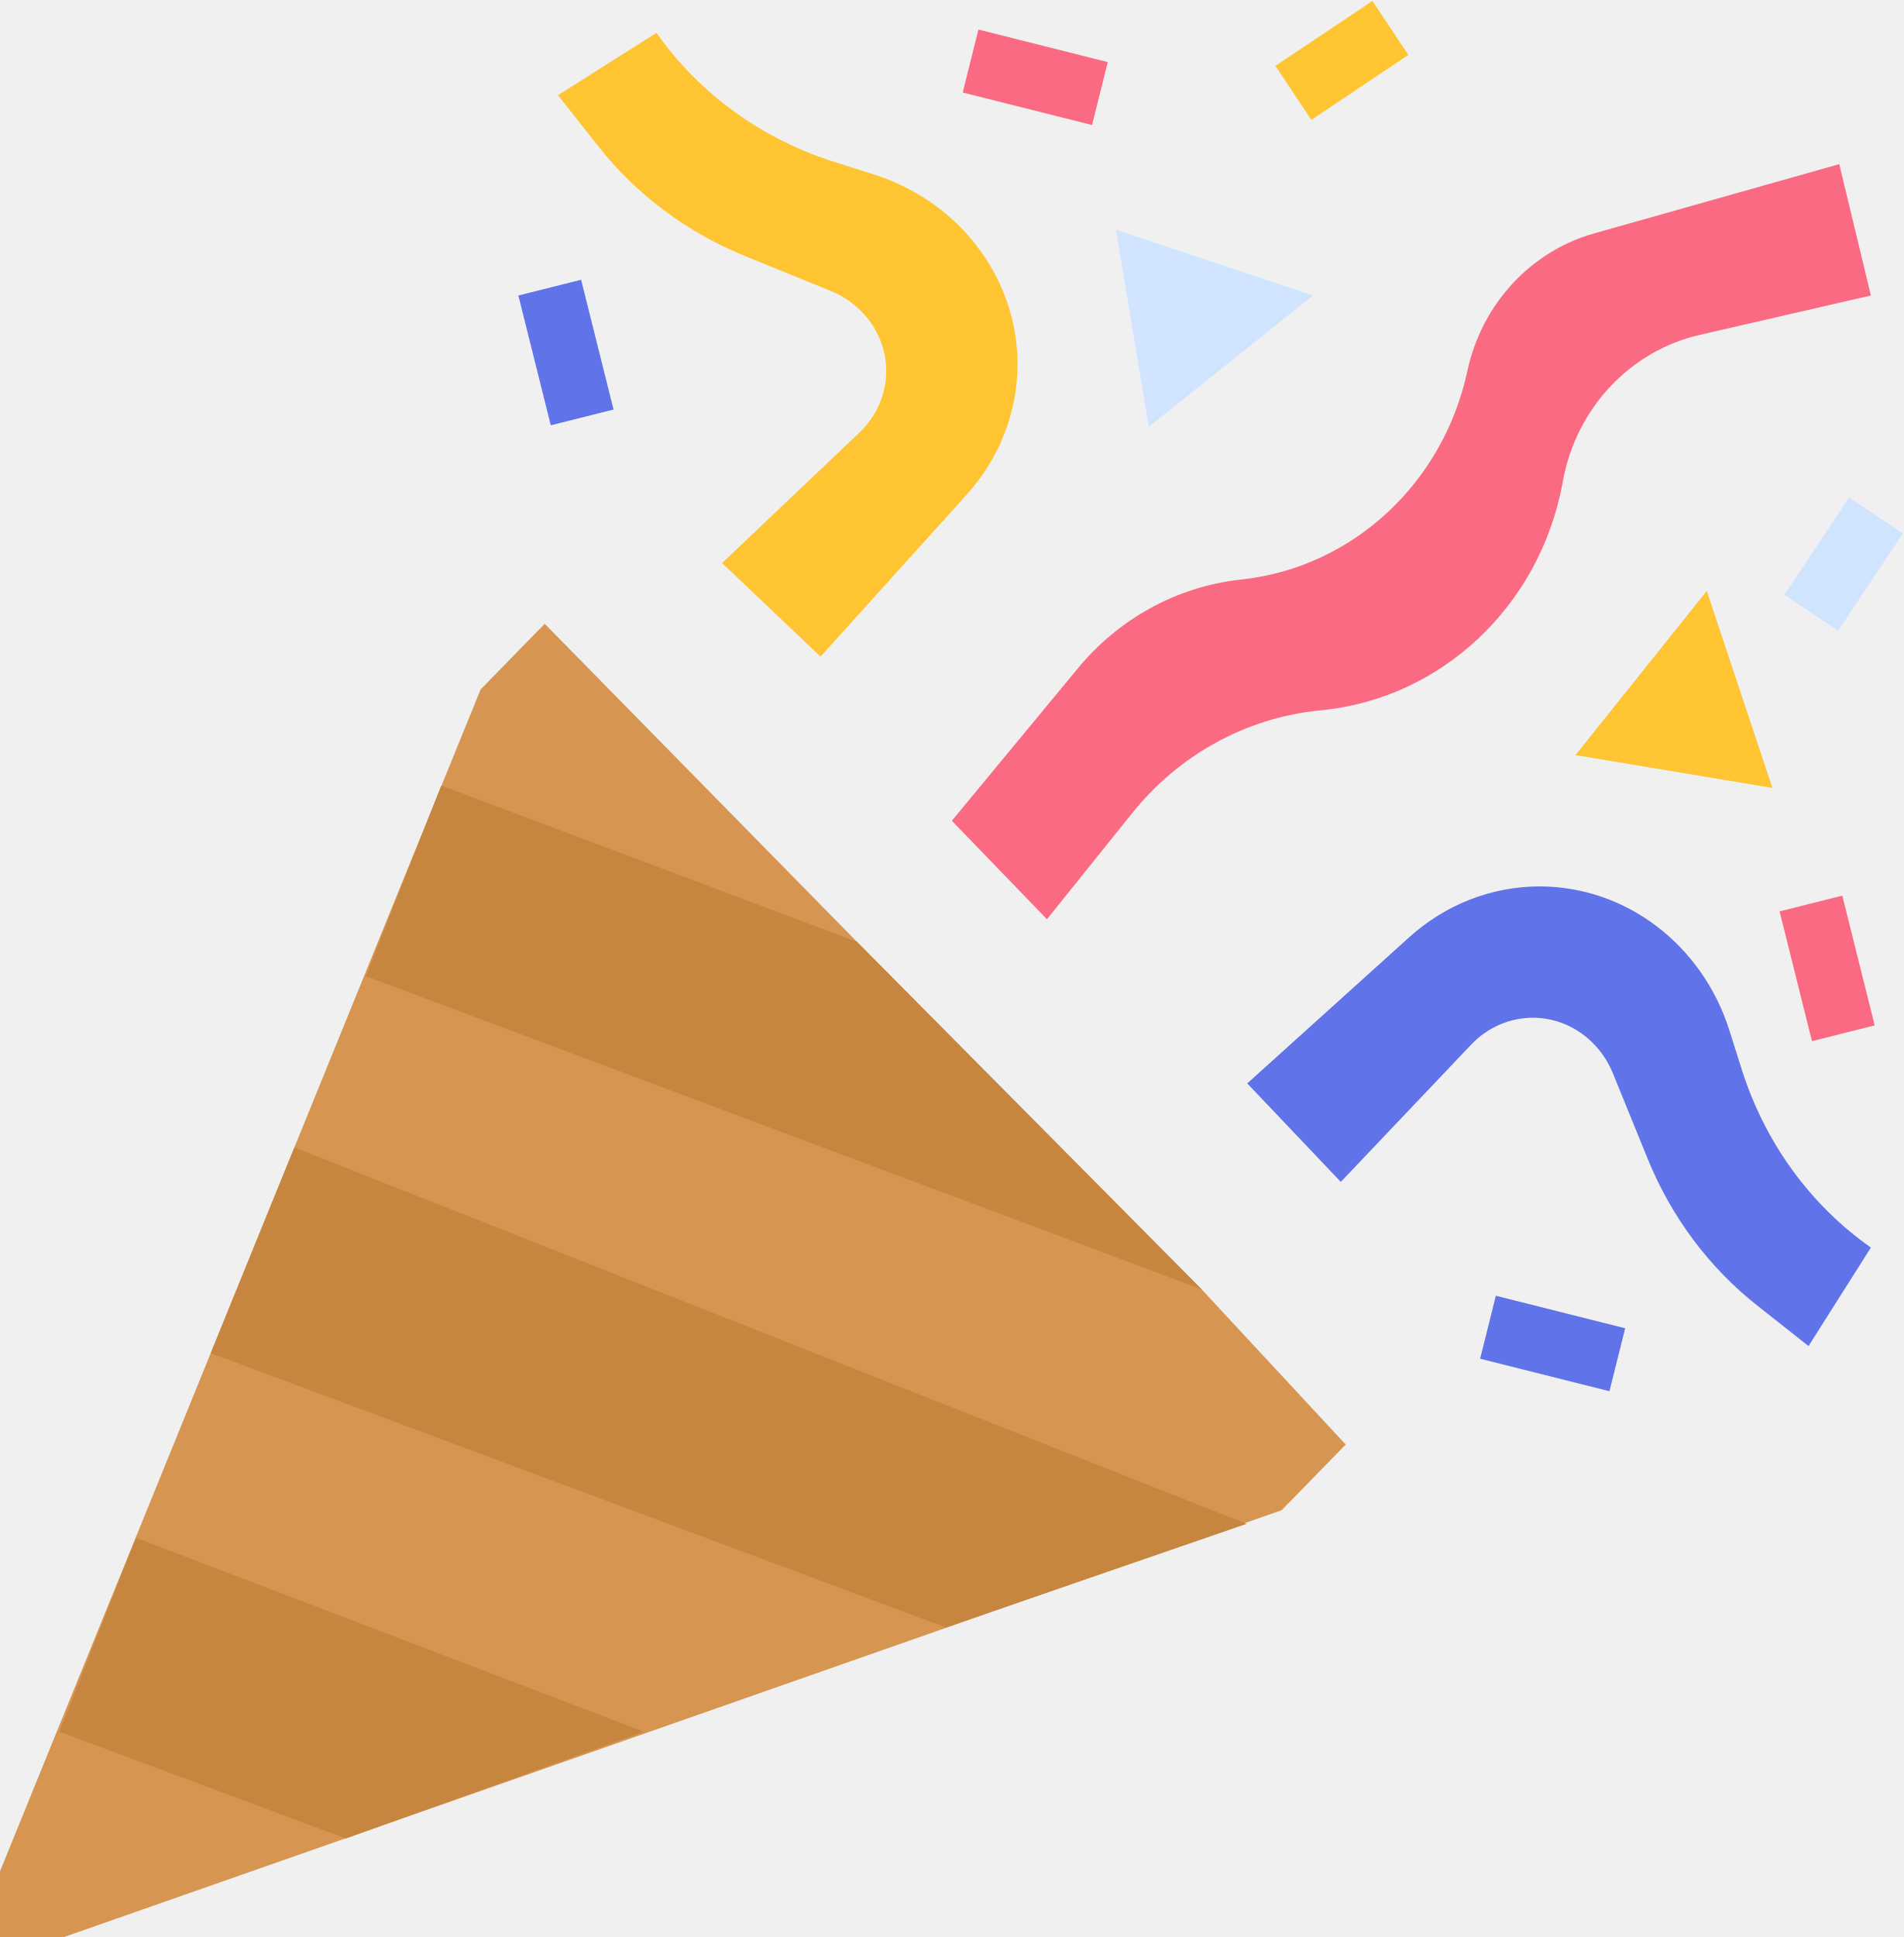
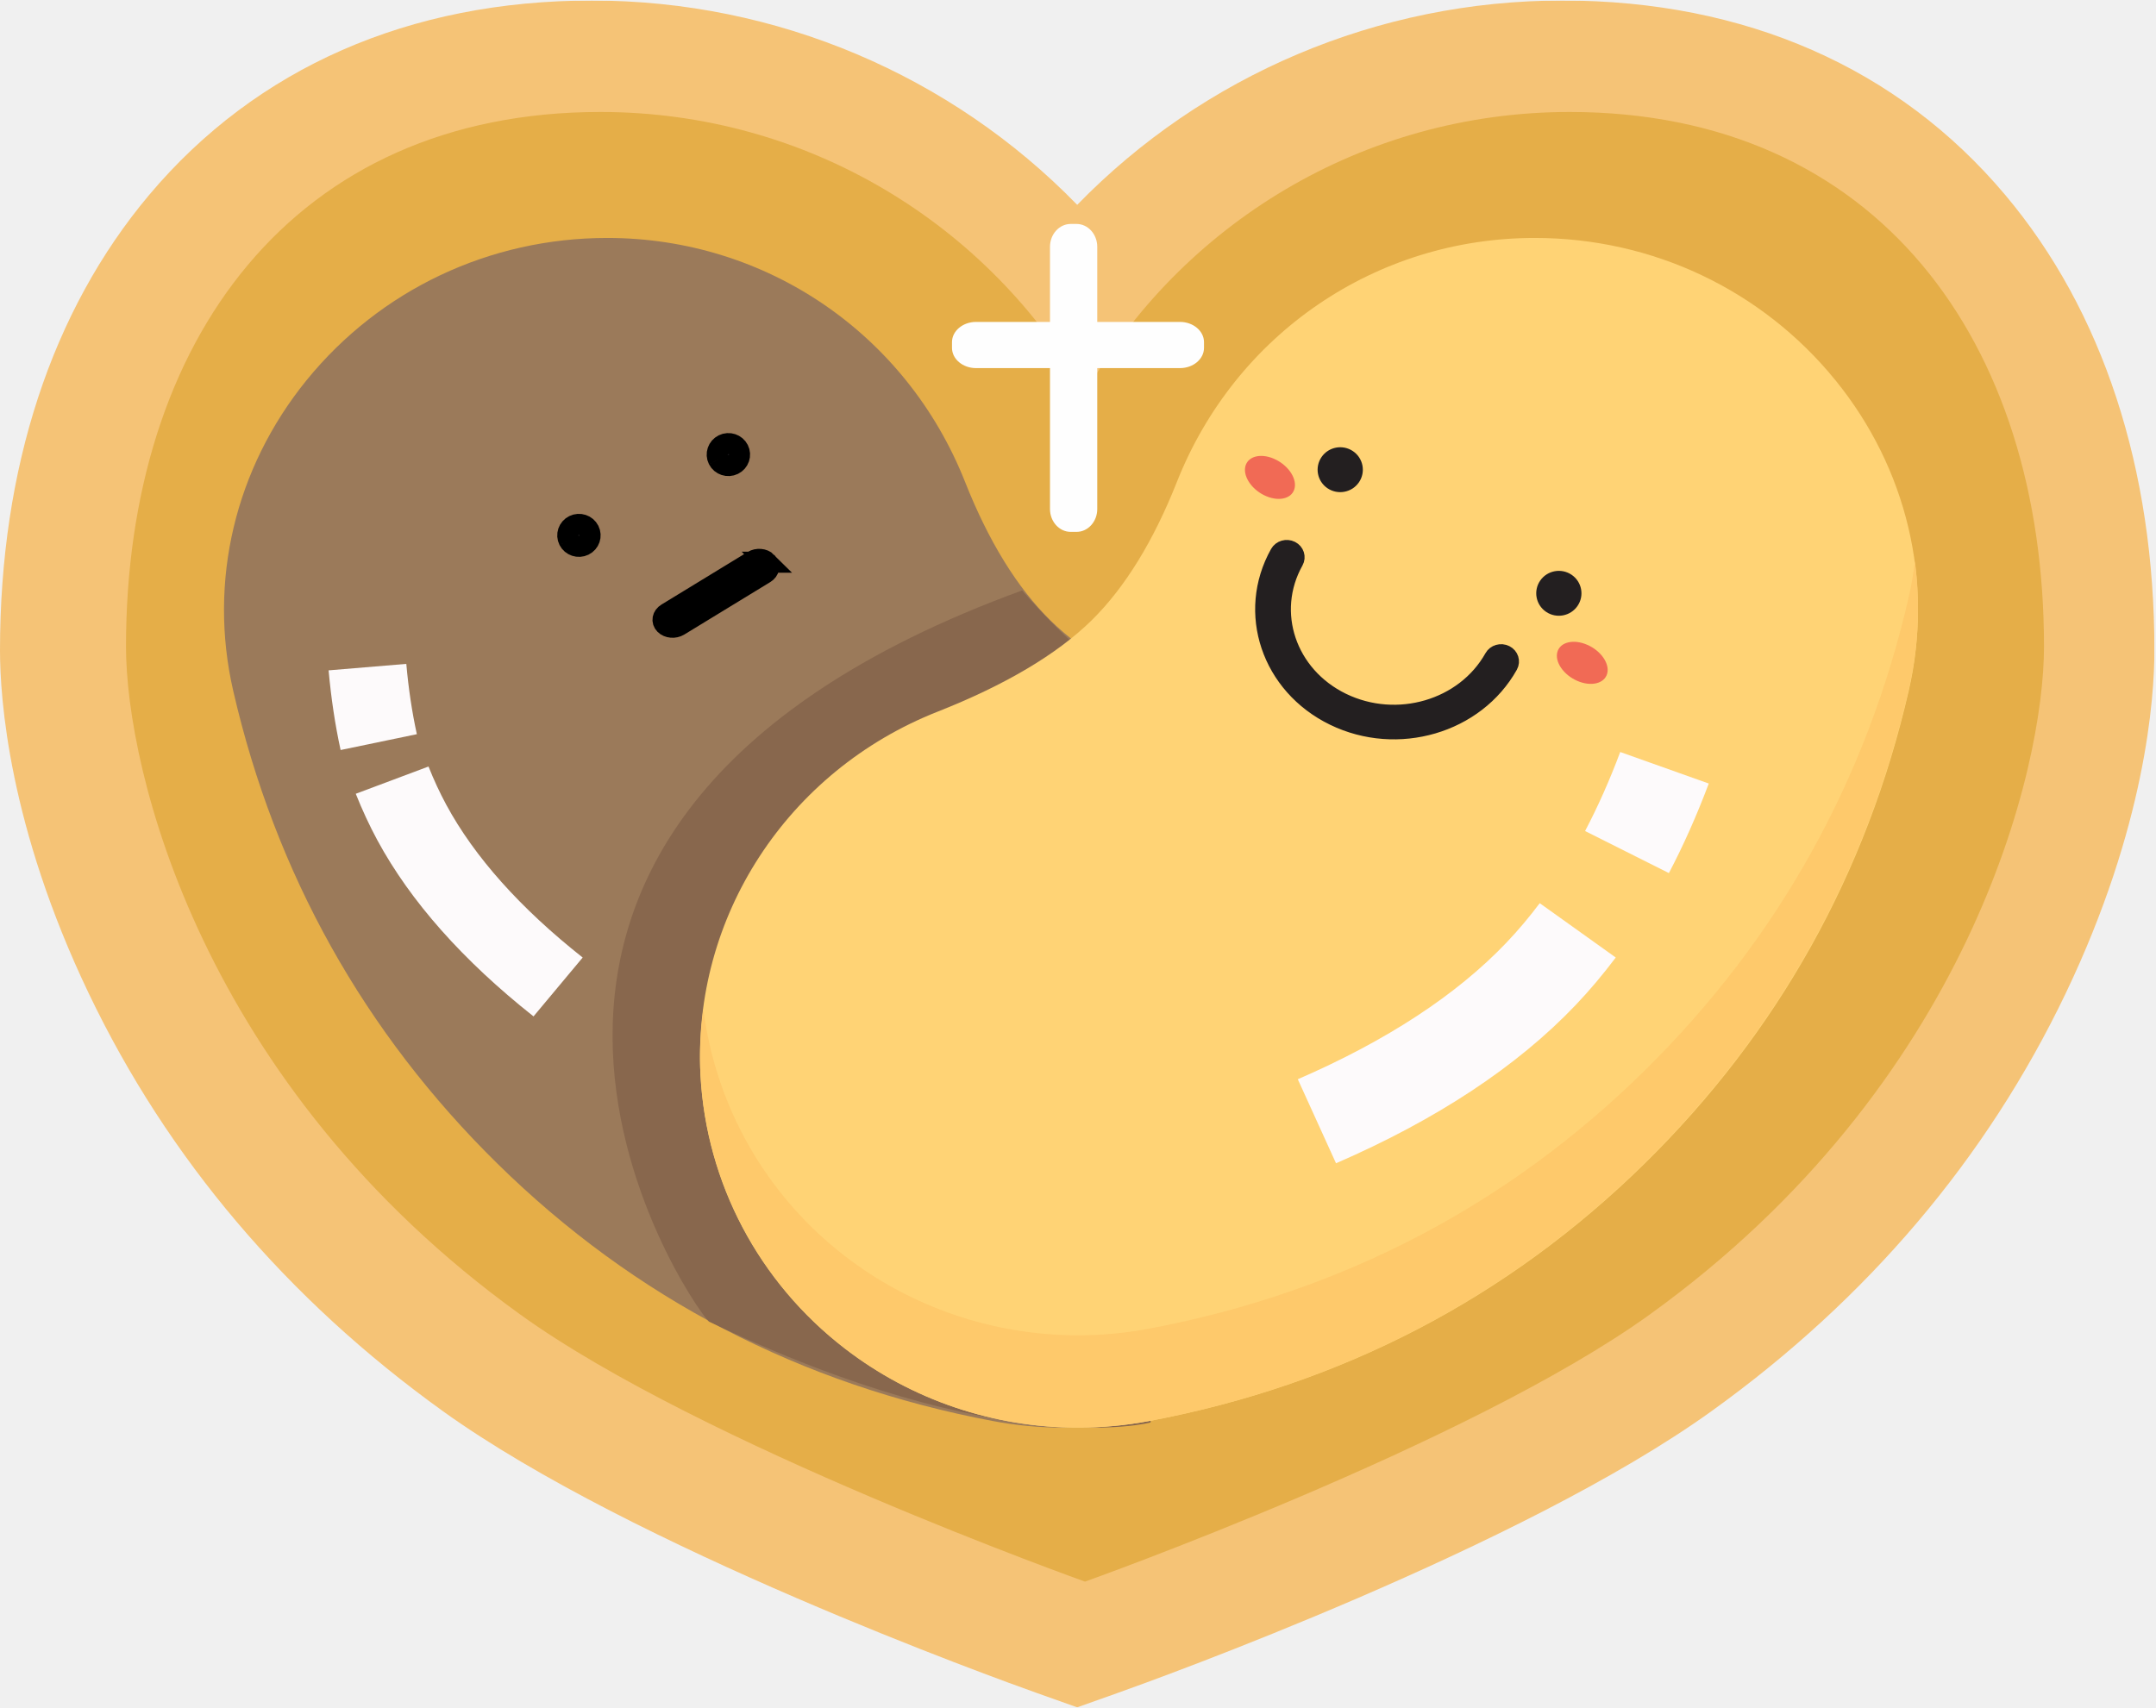
- <svg xmlns="http://www.w3.org/2000/svg" width="58" height="59" viewBox="0 0 58 59">
-   <g fill="none">
-     <path fill="#D69651" d="M41 44L39.048 46 37.686 46.477 28.497 49.697 19.261 52.934 10.121 56.138 1.952 59 0 59 0 57 1.671 52.892 4.045 47.054 6.42 41.216 8.969 34.95 11.169 29.541 13.543 23.704 14.643 21 16.595 19 26.105 28.684 36.612 39.275z" />
-     <g fill="#C78640">
-       <path d="M18.617 29.747L9.535 33 .809 29.747 3.145 23.84zM36.981 23.415L27.822 26.573 5.42 18.216 7.969 11.95zM35.612 16.275L10.146 6.733 12.444.928 25.105 5.684z" transform="translate(1 23)" />
+ <svg xmlns="http://www.w3.org/2000/svg" xmlns:xlink="http://www.w3.org/1999/xlink" width="154" height="122" viewBox="0 0 154 122">
+   <defs>
+     <path id="d3btu86baa" d="M0 0.037L153.887 0.037 153.887 121.982 0 121.982z" />
+   </defs>
+   <g fill="none" fill-rule="evenodd">
+     <g>
+       <g>
+         <g transform="translate(-103 -224) translate(103 224)">
+           <mask id="oi74i1pidb" fill="#fff">
+             <use xlink:href="#d3btu86baa" />
+           </mask>
+           <path fill="#F5C376" d="M74.122 120.98c-2.926-1.041-28.98-10.445-42.489-20.16-11.14-8.011-19.65-18.05-25.29-29.837C.617 59.022 0 49.855 0 46.468c0-13.006 3.687-24.261 10.662-32.55C18.306 4.838 29.241.038 42.284.038c13.194 0 25.658 5.344 34.66 14.597C85.944 5.38 98.41.037 111.603.037c13.043 0 23.977 4.8 31.62 13.882 6.976 8.288 10.663 19.543 10.663 32.55 0 3.385-.618 12.553-6.342 24.514-5.641 11.787-14.15 21.826-25.29 29.837-13.513 9.717-39.564 19.12-42.49 20.16l-2.822 1.002-2.821-1.003z" mask="url(#oi74i1pidb)" />
+         </g>
+         <path fill="#E5AE48" d="M77.5 28.083C70.678 16.093 57.732 8 42.884 8 20.936 8 9 24.385 9 46.198c0 8.793 5.36 31.28 28.148 47.71C50.068 103.222 77.5 113 77.5 113s27.432-9.777 40.352-19.093C140.64 77.478 146 54.991 146 46.197 146 24.386 134.064 8 112.116 8 97.268 8 84.322 16.093 77.5 28.083z" transform="translate(-103 -224) translate(103 224)" />
+         <g>
+           <g>
+             <path fill="#9B7A5A" d="M54.901 84.523C41.217 81.944 29.318 75.76 19.533 66.14c-9.527-9.365-15.88-20.738-18.878-33.8-1.79-7.797.128-15.883 5.251-22.186C11.157 3.7 18.98 0 27.373 0c11.338 0 21.37 6.843 25.56 17.428 1.673 4.234 3.724 7.56 6.09 9.889 2.47 2.428 6.171 4.622 11 6.527 10.738 4.233 17.549 14.688 16.94 26.017-.412 7.658-4.167 14.761-10.307 19.487C71.863 83.04 65.988 85 59.994 85c-1.693 0-3.4-.154-5.093-.477" transform="translate(-103 -224) translate(103 224) translate(16 17)" />
+             <path fill="#FDFAFB" d="M7.472 30.894l5.55-.462c.154 1.755.408 3.443.753 5.022l-5.446 1.132c-.393-1.801-.68-3.715-.857-5.692m3.482 12.135c-.566-1.048-1.083-2.166-1.542-3.317l5.196-1.948c.38.958.808 1.881 1.274 2.743 2.009 3.716 5.284 7.384 9.738 10.905l-3.511 4.205c-5.04-3.988-8.793-8.22-11.155-12.588" transform="translate(-103 -224) translate(103 224) translate(16 17)" />
+             <path fill="#88674D" d="M34.634 77.42c-1.521-1.481-24.28-35.215 22.373-52.235 0 0 4.251 4.967 6.496 5.756.721.254 2.681 47.113 2.681 47.113v6.577s-10.58 2.836-31.55-7.211" transform="translate(-103 -224) translate(103 224) translate(16 17)" />
+           </g>
+           <g fill="#231F20" stroke="#000" stroke-width="1.5">
+             <path fill-rule="nonzero" d="M14.9 8.736c.218.254.13.597-.196.766l-6.388 3.311c-.326.17-.767.1-.984-.153-.218-.253-.13-.596.196-.765l6.389-3.312c.326-.169.766-.1.984.153z" transform="translate(-103 -224) translate(103 224) translate(16 17) translate(24.018 14.691) rotate(-4 11.116 10.698)" />
+             <path d="M11.293 1.138c.197.389.677.547 1.073.353.396-.194.557-.666.36-1.055-.197-.389-.678-.547-1.074-.353-.395.193-.556.666-.36 1.055M.618 6.91c.197.388.678.547 1.073.353.396-.194.557-.666.36-1.055-.197-.39-.678-.547-1.074-.354-.395.194-.556.667-.359 1.056" transform="translate(-103 -224) translate(103 224) translate(16 17) translate(24.018 14.691)" />
+           </g>
+         </g>
+         <g>
+           <g>
+             <path fill="#FFD375" d="M27.004 85c-5.996 0-11.868-1.96-16.66-5.652C4.204 74.622.445 67.516.038 59.861c-.61-11.33 6.2-21.784 16.938-26.017 4.829-1.905 8.53-4.1 11-6.527 2.368-2.33 4.416-5.655 6.09-9.89C38.257 6.844 48.29 0 59.626 0c8.393 0 16.216 3.7 21.467 10.155 5.126 6.303 7.04 14.389 5.25 22.185-2.998 13.063-9.35 24.439-18.876 33.801C57.683 75.76 45.784 81.947 32.1 84.523c-1.693.323-3.4.477-5.097.477" transform="translate(-103 -224) translate(103 224) translate(50 17)" />
+             <path fill="#FDFAFB" d="M69.207 45.378l-5.987-3.004c.915-1.743 1.76-3.64 2.51-5.646l6.325 2.252c-.848 2.26-1.805 4.411-2.848 6.398M45.43 66.111l-2.73-6.004c6.34-2.748 11.353-6.031 14.904-9.761.824-.864 1.623-1.813 2.377-2.817l5.43 3.882c-.908 1.206-1.874 2.356-2.876 3.407-4.174 4.383-9.93 8.18-17.105 11.293" transform="translate(-103 -224) translate(103 224) translate(50 17)" />
+             <path fill="#FEC96B" d="M86.355 25.59c-3 13.101-9.352 24.51-18.88 33.899-9.788 9.646-21.69 15.851-35.375 18.434-1.694.321-3.4.479-5.095.479-5.997 0-11.87-1.966-16.664-5.668C4.71 68.389 1.12 62.032.237 55.088c-.198 1.543-.292 3.107-.204 4.701.412 7.68 4.166 14.803 10.308 19.543C15.134 83.034 21.01 85 27.005 85c1.694 0 3.405-.158 5.095-.478 13.686-2.587 25.587-8.789 35.374-18.435 9.529-9.393 15.882-20.798 18.88-33.898.694-3.033.817-6.104.426-9.103-.107.835-.235 1.67-.425 2.505" transform="translate(-103 -224) translate(103 224) translate(50 17)" />
+           </g>
+           <g>
+             <path fill="#231F20" fill-rule="nonzero" stroke="#231F20" d="M2.546 7.968c.201-.359.67-.495 1.05-.305.378.191.522.637.32.996-2.002 3.577-.514 7.99 3.33 9.86 3.853 1.873 8.606.481 10.613-3.103.2-.36.67-.496 1.049-.305.378.19.522.636.321.995-2.406 4.298-8.086 5.962-12.69 3.722-4.613-2.243-6.403-7.554-3.993-11.86z" transform="translate(-103 -224) translate(103 224) translate(50 17) translate(38.68 14.5)" />
+             <path fill="#231F20" stroke="#231F20" d="M21.745 10.267c-.347.503-.216 1.19.292 1.534.509.343 1.203.214 1.55-.29.348-.503.216-1.19-.292-1.533-.509-.344-1.203-.215-1.55.289M6.13 1.436c-.348.503-.217 1.19.292 1.534.508.343 1.203.214 1.55-.29.347-.503.216-1.19-.293-1.534-.508-.343-1.202-.214-1.55.29" transform="translate(-103 -224) translate(103 224) translate(50 17) translate(38.68 14.5)" />
+             <path fill="#F16A55" d="M25.879 17.036c-.362.644-1.344.638-2.195-.013-.85-.652-1.246-1.702-.885-2.346.362-.644 1.345-.638 2.195.014.85.651 1.246 1.701.885 2.345" transform="translate(-103 -224) translate(103 224) translate(50 17) translate(38.68 14.5) rotate(-14 24.34 15.857)" />
+             <path fill="#F16A55" d="M1.376 3.776C.526 3.125.13 2.076.492 1.43c.362-.644 1.344-.638 2.195.013.85.65 1.246 1.7.884 2.344-.362.644-1.345.638-2.195-.012z" transform="translate(-103 -224) translate(103 224) translate(50 17) translate(38.68 14.5) rotate(-11 2.031 2.61)" />
+           </g>
+         </g>
+         <path fill="#FEFEFE" d="M76.898 16c.813 0 1.477.733 1.477 1.629V23h5.911c.943 0 1.714.65 1.714 1.444v.412c0 .794-.77 1.444-1.714 1.444h-5.911v10.071c0 .896-.664 1.629-1.477 1.629h-.421C75.665 38 75 37.267 75 36.371V26.3h-5.286c-.943 0-1.714-.65-1.714-1.444v-.412c0-.794.771-1.444 1.714-1.444H75v-5.371c0-.896.665-1.629 1.477-1.629h.421z" transform="translate(-103 -224) translate(103 224)" />
+       </g>
    </g>
-     <path fill="#FFC431" d="M22 17.15l4.182-3.972c.524-.498.818-1.174.818-1.878 0-1.061-.666-2.021-1.694-2.44L22.703 7.8c-1.771-.72-3.311-1.87-4.467-3.335L17 2.9 20 1c1.296 1.847 3.204 3.231 5.42 3.933l1.192.377C29.232 6.14 31 8.47 31 11.095c0 1.455-.548 2.862-1.545 3.967L25 20l-3-2.85z" />
-     <path fill="#D1E4FF" d="M35 13L34 7 40 9z" />
-     <path fill="#FB6A83" d="M30.553 0.324L32.53 0.322 32.526 4.385 30.55 4.387z" transform="rotate(-75.936 31.54 2.354)" />
-     <path fill="#FFC431" d="M39.106 0.855L42.662 0.85 42.659 2.825 39.103 2.83z" transform="rotate(-33.706 40.882 1.84)" />
-     <path fill="#6173E8" d="M16.259 8.701L18.23 8.7 18.227 12.774 16.256 12.776z" transform="rotate(-14.064 17.243 10.738)" />
-     <path fill="#6173E8" d="M40.85 36l3.972-4.182C45.32 31.294 45.996 31 46.7 31c1.061 0 2.021.666 2.44 1.694l1.06 2.603c.72 1.771 1.87 3.311 3.335 4.467L55.1 41l1.9-3c-1.847-1.296-3.231-3.204-3.933-5.42l-.377-1.192C51.86 28.768 49.53 27 46.905 27c-1.455 0-2.862.548-3.967 1.545L38 33l2.85 3z" />
-     <path fill="#FFC431" d="M48 23L54 24 52 18z" />
-     <path fill="#FB6A83" d="M54.683 27.46L56.653 27.459 56.65 31.533 54.68 31.534z" transform="rotate(-14.064 55.667 29.496)" />
-     <path fill="#D1E4FF" d="M54.391 16.199L57.951 16.193 57.948 18.166 54.388 18.171z" transform="rotate(-56.294 56.17 17.182)" />
-     <path fill="#6173E8" d="M46.317 38.892L48.294 38.89 48.291 42.953 46.314 42.954z" transform="rotate(-75.936 47.304 40.922)" />
-     <path fill="#FB6A83" d="M29 25l3.845-4.65c1.249-1.51 3.005-2.472 4.913-2.691l.11-.013c3.354-.38 6.103-2.93 6.837-6.343.436-2.031 1.922-3.646 3.86-4.193L56.036 5 57 9l-5.221 1.202c-2.107.485-3.738 2.215-4.154 4.409l-.027.144c-.704 3.707-3.667 6.499-7.296 6.874l-.114.012c-2.217.224-4.26 1.344-5.686 3.117C33.237 26.334 31.897 28 31.897 28L29 25z" />
  </g>
</svg>
